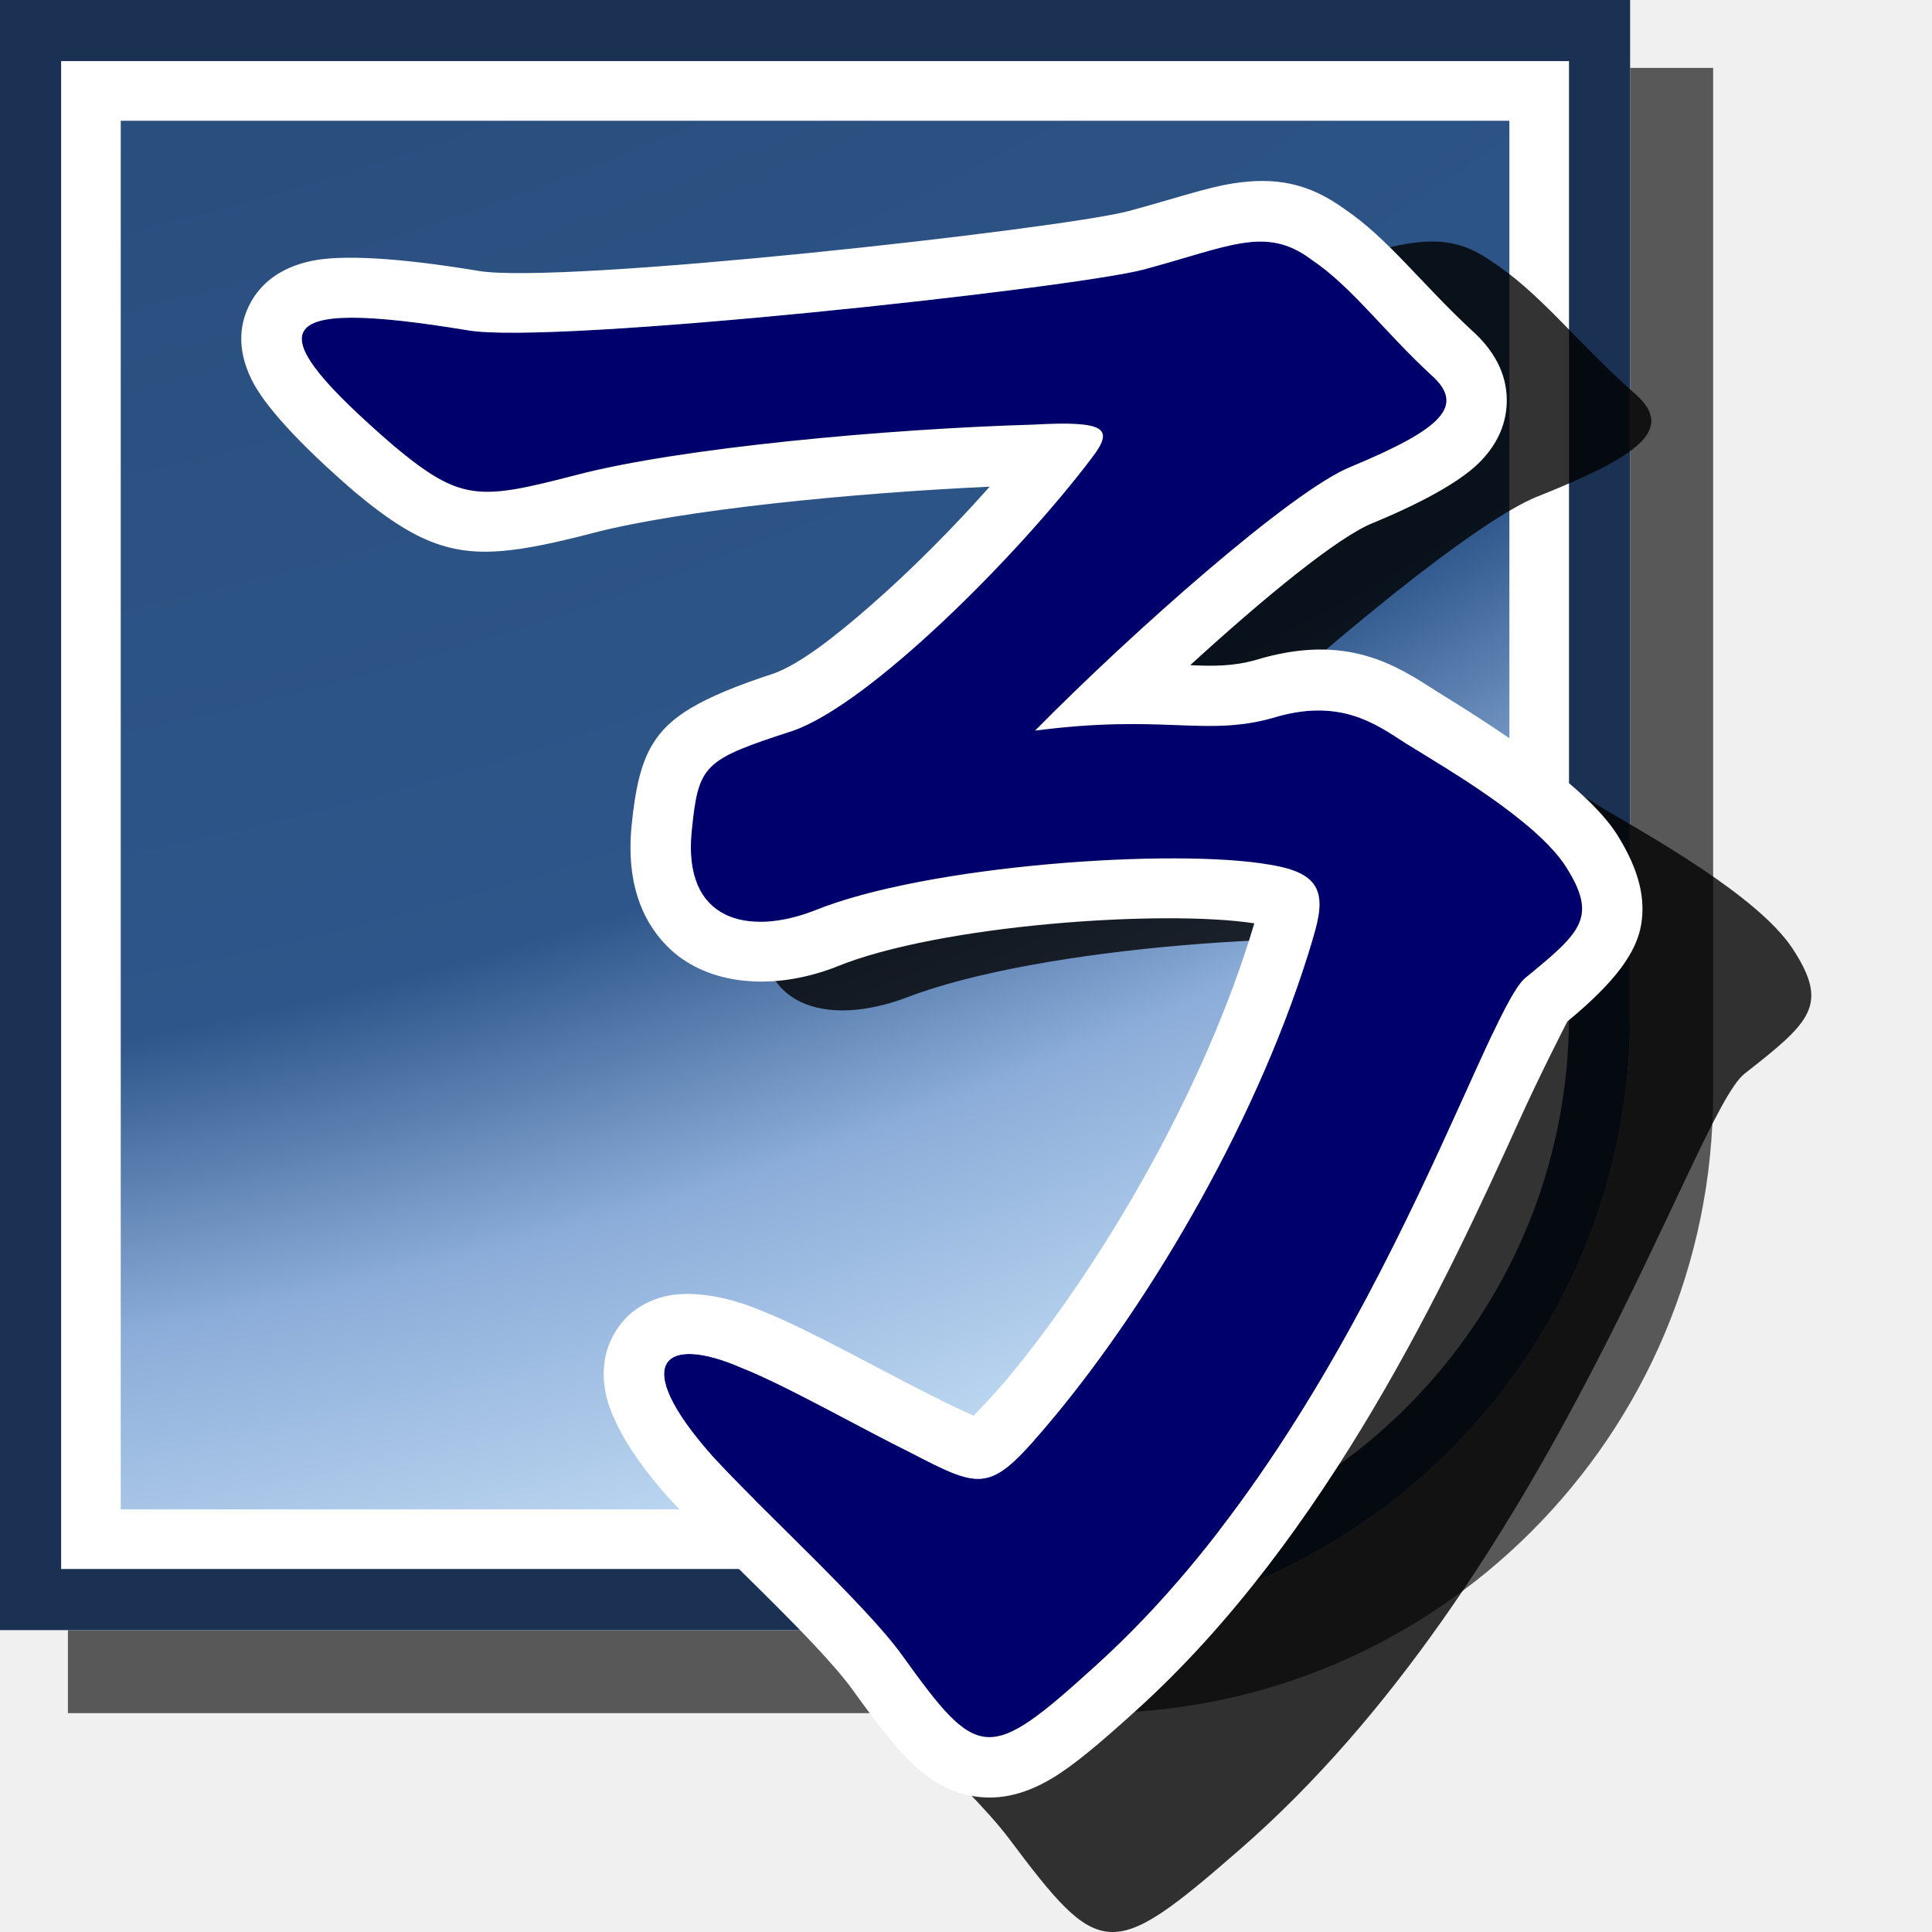
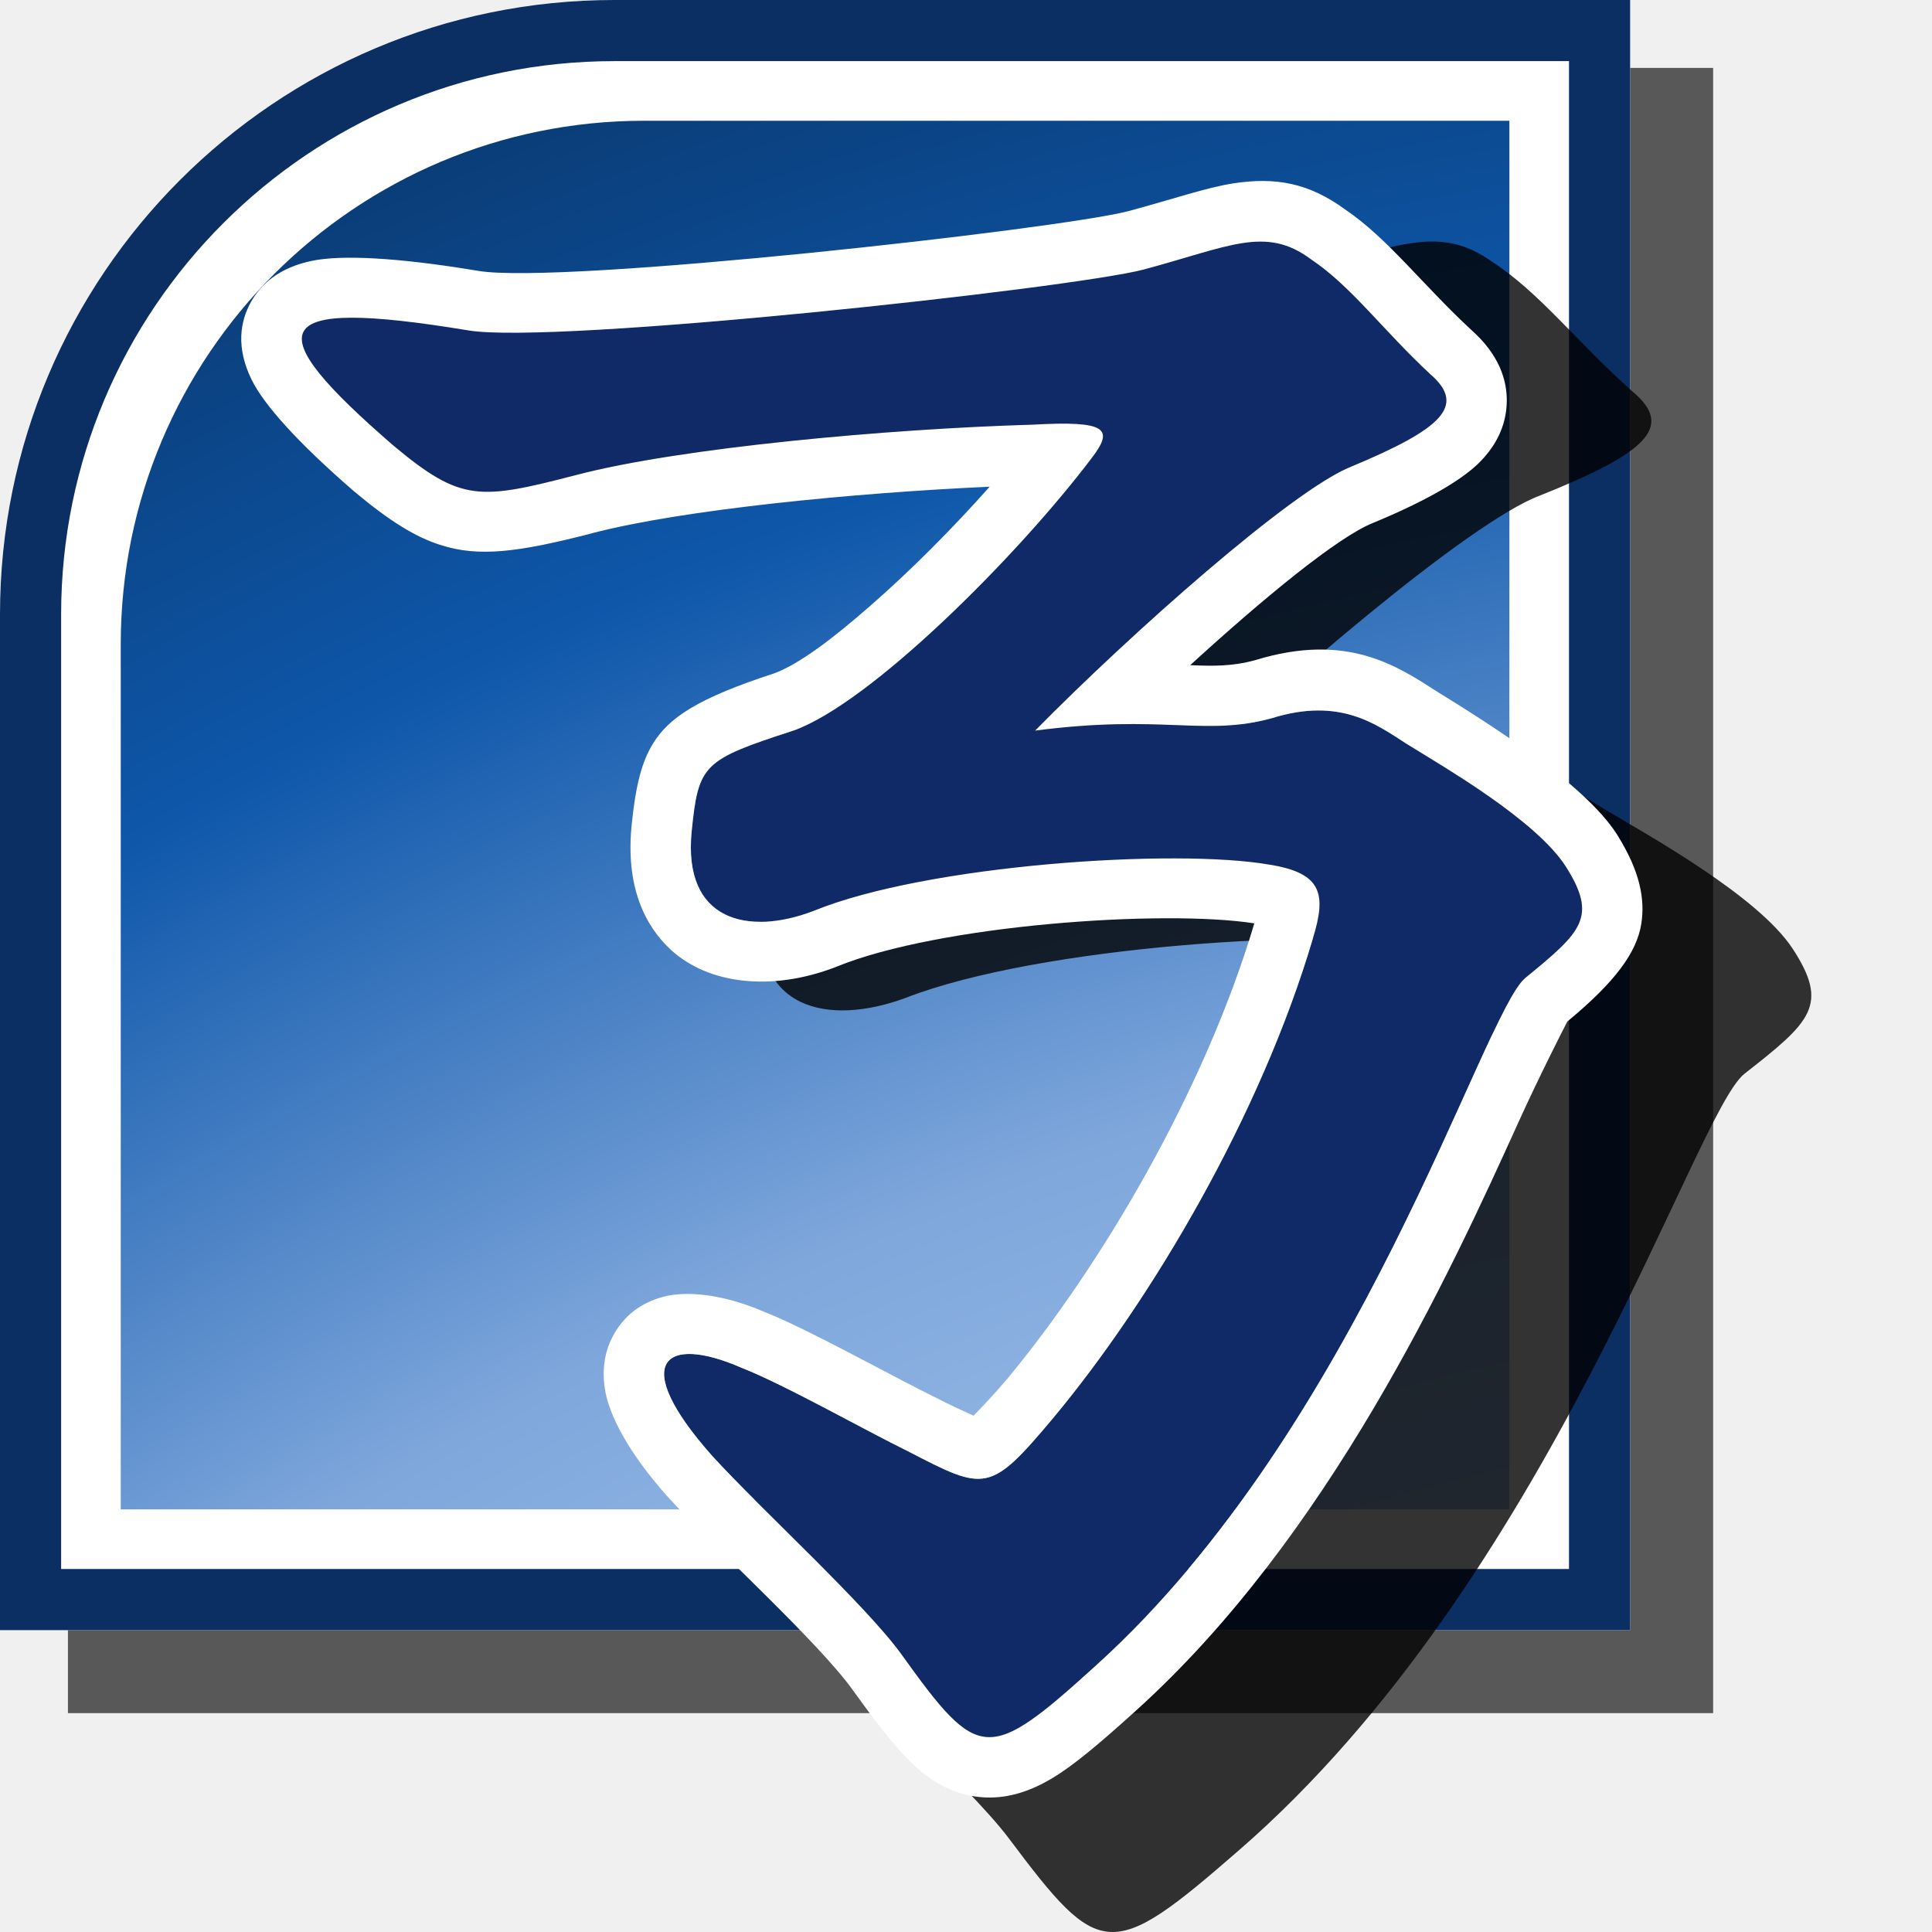
<svg xmlns="http://www.w3.org/2000/svg" width="100%" height="100%" viewBox="0 0 32 32" version="1.1" xml:space="preserve" style="fill-rule:evenodd;clip-rule:evenodd;stroke-linejoin:round;stroke-miterlimit:2;">
  <g transform="matrix(0.0222222,0,0,0.0222222,0,-3.15797e-16)">
    <g id="BackElement" transform="matrix(-1,-1.22465e-16,1.22465e-16,-1,1215,1215)">
-       <g id="Shadow" transform="matrix(1.02102,0,0,1.05077,-61.875,-97.6012)">
+       <g id="Shadow" transform="matrix(-1.02102,-1.25039e-16,1.28682e-16,-1.05077,1164.37,1200.1)">
        <path d="M1201,34L452.612,34C202.809,34 0,231.067 0,473.799L0,1201L1201,1201L1201,34Z" style="fill-opacity:0.63;" />
      </g>
-       <g id="Outline" transform="matrix(1.01166,0,0,1.04113,0,-35.3985)">
+       <g id="Outline" transform="matrix(-1.01166,-1.23893e-16,1.27502e-16,-1.04113,1215,1250.4)">
        <path d="M1201,34L452.612,34C202.809,34 0,231.067 0,473.799L0,1201L1201,1201L1201,34Z" style="fill:white;" />
-         <path d="M1201,34L452.612,34C202.809,34 0,231.067 0,473.799L0,1201L1201,1201L1201,34ZM1155.96,77.763L1155.96,1157.24C1155.96,1157.24 45.037,1157.24 45.037,1157.24C45.038,1157.24 45.038,473.799 45.038,473.799C45.038,255.22 227.666,77.763 452.612,77.763L1155.96,77.763Z" style="fill:rgb(26,49,84);" />
+         <path d="M1201,34L452.612,34C202.809,34 0,231.067 0,473.799L0,1201L1201,1201L1201,34ZM1155.96,77.763L1155.96,1157.24L45.037,1157.24C45.038,1157.24 45.038,473.799 45.038,473.799C45.038,255.22 227.666,77.763 452.612,77.763L1155.96,77.763Z" style="fill:rgb(11,46,99);" />
      </g>
-       <g id="Core" transform="matrix(0.861782,0,0,0.886889,90,59.8458)">
+       <g id="Core" transform="matrix(-0.861782,-1.05538e-16,1.08613e-16,-0.886889,1125,1155.15)">
        <path d="M1201,34L452.612,34C202.809,34 0,231.067 0,473.799L0,1201L1201,1201L1201,34Z" style="fill:url(#_Radial1);" />
      </g>
    </g>
    <g id="TextElement">
      <g id="TextShadow" transform="matrix(76.3556,0,0,67.9081,-21039.4,-60964.1)">
        <path d="M279.547,902.926C280.327,903.628 280.535,903.602 281.653,903.29C282.849,902.952 285.241,902.718 286.905,902.666C287.763,902.614 287.841,902.718 287.581,903.082C286.723,904.304 285.033,906.124 284.149,906.462C283.109,906.826 283.057,906.878 282.979,907.71C282.875,908.828 283.629,909.01 284.383,908.698C285.683,908.126 288.543,907.918 289.635,908.126C290.233,908.23 290.285,908.49 290.129,909.036C289.531,911.22 288.283,913.508 287.139,914.99C286.411,915.926 286.359,915.9 285.475,915.406C284.981,915.146 284.045,914.574 283.551,914.366C282.667,913.95 282.251,914.288 283.213,915.458C283.785,916.134 284.981,917.304 285.397,917.928C286.281,919.254 286.385,919.28 287.633,918.058C290.675,915.094 292.079,909.972 292.573,909.53C293.223,908.958 293.405,908.776 293.041,908.152C292.703,907.58 291.663,906.93 291.195,906.618C290.857,906.384 290.441,906.046 289.661,906.306C288.881,906.54 288.413,906.254 286.931,906.462C288.023,905.266 289.895,903.472 290.571,903.186C291.611,902.718 291.897,902.432 291.481,902.042C290.935,901.496 290.571,900.95 290.103,900.612C289.583,900.196 289.167,900.456 288.179,900.742C287.347,900.976 281.393,901.678 280.405,901.496C278.065,901.08 277.987,901.47 279.547,902.926Z" style="fill-opacity:0.8;fill-rule:nonzero;" />
      </g>
      <g id="Text" transform="matrix(64.7661,0,0,60.0776,-17811.9,-53913.5)">
-         <path d="M279.547,902.926C280.327,903.628 280.535,903.602 281.653,903.29C282.849,902.952 285.241,902.718 286.905,902.666C287.763,902.614 287.841,902.718 287.581,903.082C286.723,904.304 285.033,906.124 284.149,906.462C283.109,906.826 283.057,906.878 282.979,907.71C282.875,908.828 283.629,909.01 284.383,908.698C285.683,908.126 288.543,907.918 289.635,908.126C290.233,908.23 290.285,908.49 290.129,909.036C289.531,911.22 288.283,913.508 287.139,914.99C286.411,915.926 286.359,915.9 285.475,915.406C284.981,915.146 284.045,914.574 283.551,914.366C282.667,913.95 282.251,914.288 283.213,915.458C283.785,916.134 284.981,917.304 285.397,917.928C286.281,919.254 286.385,919.28 287.633,918.058C290.675,915.094 292.079,909.972 292.573,909.53C293.223,908.958 293.405,908.776 293.041,908.152C292.703,907.58 291.663,906.93 291.195,906.618C290.857,906.384 290.441,906.046 289.661,906.306C288.881,906.54 288.413,906.254 286.931,906.462C288.023,905.266 289.895,903.472 290.571,903.186C291.611,902.718 291.897,902.432 291.481,902.042C290.935,901.496 290.571,900.95 290.103,900.612C289.583,900.196 289.167,900.456 288.179,900.742C287.347,900.976 281.393,901.678 280.405,901.496C278.065,901.08 277.987,901.47 279.547,902.926Z" style="fill:rgb(0,0,109);fill-rule:nonzero;" />
-         <path d="M286.408,903.436C285.989,903.945 285.501,904.475 285.035,904.913C284.616,905.308 284.225,905.633 283.93,905.751C283.05,906.06 282.719,906.299 282.534,906.622C282.405,906.847 282.333,907.145 282.288,907.635C282.288,907.635 282.288,907.635 282.288,907.635C282.217,908.396 282.439,908.883 282.741,909.183C283.174,909.61 283.899,909.7 284.632,909.397C284.636,909.395 284.641,909.393 284.645,909.391C285.827,908.871 288.401,908.678 289.454,908.853C288.88,910.93 287.693,913.1 286.606,914.51C286.461,914.695 286.304,914.872 286.223,914.961C286.125,914.914 285.951,914.828 285.795,914.741C285.79,914.738 285.785,914.735 285.78,914.733C285.276,914.467 284.322,913.888 283.812,913.672C283.323,913.444 282.912,913.415 282.663,913.483C282.389,913.558 282.202,913.727 282.086,913.947C281.989,914.13 281.933,914.37 281.988,914.676C282.04,914.96 282.236,915.399 282.693,915.955C282.695,915.957 282.697,915.96 282.7,915.963C283.257,916.621 284.427,917.757 284.833,918.365C285.14,918.826 285.374,919.146 285.579,919.338C285.834,919.576 286.082,919.679 286.335,919.696C286.57,919.712 286.826,919.652 287.12,919.464C287.368,919.306 287.678,919.025 288.099,918.613C290.306,916.463 291.694,913.226 292.496,911.315C292.737,910.742 293.013,910.16 293.056,910.071C293.608,909.579 293.854,909.215 293.907,908.861C293.951,908.563 293.898,908.214 293.629,907.753C293.628,907.752 293.628,907.751 293.627,907.749C293.246,907.104 292.098,906.339 291.566,905.984C291.103,905.664 290.527,905.236 289.463,905.588C289.199,905.666 288.977,905.662 288.716,905.65C289.553,904.825 290.417,904.056 290.825,903.883C290.829,903.881 290.834,903.879 290.839,903.877C291.478,903.59 291.875,903.33 292.068,903.109C292.275,902.873 292.352,902.628 292.359,902.395C292.367,902.115 292.27,901.793 291.944,901.484C291.378,900.916 290.988,900.353 290.5,899.997C290.076,899.663 289.692,899.593 289.21,899.673C288.9,899.725 288.526,899.866 288.002,900.018C287.195,900.243 281.472,900.933 280.522,900.758C280.521,900.757 280.519,900.757 280.518,900.757C279.576,900.589 278.951,900.56 278.616,900.632C278.225,900.717 278.016,900.932 277.906,901.146C277.781,901.389 277.734,901.711 277.914,902.107C278.054,902.416 278.443,902.887 279.092,903.492C279.095,903.495 279.098,903.498 279.102,903.501C279.507,903.866 279.803,904.063 280.094,904.161C280.524,904.308 280.968,904.255 281.827,904.015C281.828,904.015 281.828,904.015 281.829,904.014C282.87,903.72 284.847,903.512 286.408,903.436ZM279.547,902.926C280.327,903.628 280.535,903.602 281.653,903.29C282.849,902.952 285.241,902.718 286.905,902.666C287.763,902.614 287.841,902.718 287.581,903.082C286.723,904.304 285.033,906.124 284.149,906.462C283.109,906.826 283.057,906.878 282.979,907.71C282.875,908.828 283.629,909.01 284.383,908.698C285.683,908.126 288.543,907.918 289.635,908.126C290.233,908.23 290.285,908.49 290.129,909.036C289.531,911.22 288.283,913.508 287.139,914.99C286.411,915.926 286.359,915.9 285.475,915.406C284.981,915.146 284.045,914.574 283.551,914.366C282.667,913.95 282.251,914.288 283.213,915.458C283.785,916.134 284.981,917.304 285.397,917.928C286.281,919.254 286.385,919.28 287.633,918.058C290.675,915.094 292.079,909.972 292.573,909.53C293.223,908.958 293.405,908.776 293.041,908.152C292.703,907.58 291.663,906.93 291.195,906.618C290.857,906.384 290.441,906.046 289.661,906.306C288.881,906.54 288.413,906.254 286.931,906.462C288.023,905.266 289.895,903.472 290.571,903.186C291.611,902.718 291.897,902.432 291.481,902.042C290.935,901.496 290.571,900.95 290.103,900.612C289.583,900.196 289.167,900.456 288.179,900.742C287.347,900.976 281.393,901.678 280.405,901.496C278.065,901.08 277.987,901.47 279.547,902.926Z" style="fill:white;" />
+         <path d="M279.547,902.926C280.327,903.628 280.535,903.602 281.653,903.29C282.849,902.952 285.241,902.718 286.905,902.666C287.763,902.614 287.841,902.718 287.581,903.082C286.723,904.304 285.033,906.124 284.149,906.462C283.109,906.826 283.057,906.878 282.979,907.71C282.875,908.828 283.629,909.01 284.383,908.698C285.683,908.126 288.543,907.918 289.635,908.126C290.233,908.23 290.285,908.49 290.129,909.036C289.531,911.22 288.283,913.508 287.139,914.99C286.411,915.926 286.359,915.9 285.475,915.406C284.981,915.146 284.045,914.574 283.551,914.366C282.667,913.95 282.251,914.288 283.213,915.458C283.785,916.134 284.981,917.304 285.397,917.928C286.281,919.254 286.385,919.28 287.633,918.058C290.675,915.094 292.079,909.972 292.573,909.53C293.223,908.958 293.405,908.776 293.041,908.152C292.703,907.58 291.663,906.93 291.195,906.618C290.857,906.384 290.441,906.046 289.661,906.306C288.881,906.54 288.413,906.254 286.931,906.462C288.023,905.266 289.895,903.472 290.571,903.186C291.611,902.718 291.897,902.432 291.481,902.042C290.935,901.496 290.571,900.95 290.103,900.612C289.583,900.196 289.167,900.456 288.179,900.742C287.347,900.976 281.393,901.678 280.405,901.496C278.065,901.08 277.987,901.47 279.547,902.926Z" style="fill:rgb(16,42,103);fill-rule:nonzero;" />
+         <path d="M286.408,903.436C285.989,903.945 285.501,904.475 285.035,904.913C284.616,905.308 284.225,905.633 283.93,905.751C283.05,906.06 282.719,906.299 282.534,906.622C282.405,906.847 282.333,907.145 282.288,907.635C282.217,908.396 282.439,908.883 282.741,909.183C283.174,909.61 283.899,909.7 284.632,909.397C284.636,909.395 284.641,909.393 284.645,909.391C285.827,908.871 288.401,908.678 289.454,908.853C288.88,910.93 287.693,913.1 286.606,914.51C286.461,914.695 286.304,914.872 286.223,914.961C286.125,914.914 285.951,914.828 285.795,914.741C285.79,914.738 285.785,914.735 285.78,914.733C285.276,914.467 284.322,913.888 283.812,913.672C283.323,913.444 282.912,913.415 282.663,913.483C282.389,913.558 282.202,913.727 282.086,913.947C281.989,914.13 281.933,914.37 281.988,914.676C282.04,914.96 282.236,915.399 282.693,915.955C282.695,915.957 282.697,915.96 282.7,915.963C283.257,916.621 284.427,917.757 284.833,918.365C285.14,918.826 285.374,919.146 285.579,919.338C285.834,919.576 286.082,919.679 286.335,919.696C286.57,919.712 286.826,919.652 287.12,919.464C287.368,919.306 287.678,919.025 288.099,918.613C290.306,916.463 291.694,913.226 292.496,911.315C292.737,910.742 293.013,910.16 293.056,910.071C293.608,909.579 293.854,909.215 293.907,908.861C293.951,908.563 293.898,908.214 293.629,907.753C293.628,907.752 293.628,907.751 293.627,907.749C293.246,907.104 292.098,906.339 291.566,905.984C291.103,905.664 290.527,905.236 289.463,905.588C289.199,905.666 288.977,905.662 288.716,905.65C289.553,904.825 290.417,904.056 290.825,903.883C290.829,903.881 290.834,903.879 290.839,903.877C291.478,903.59 291.875,903.33 292.068,903.109C292.275,902.873 292.352,902.628 292.359,902.395C292.367,902.115 292.27,901.793 291.944,901.484C291.378,900.916 290.988,900.353 290.5,899.997C290.076,899.663 289.692,899.593 289.21,899.673C288.9,899.725 288.526,899.866 288.002,900.018C287.195,900.243 281.472,900.933 280.522,900.758C280.521,900.757 280.519,900.757 280.518,900.757C279.576,900.589 278.951,900.56 278.616,900.632C278.225,900.717 278.016,900.932 277.906,901.146C277.781,901.389 277.734,901.711 277.914,902.107C278.054,902.416 278.443,902.887 279.092,903.492C279.095,903.495 279.098,903.498 279.102,903.501C279.507,903.866 279.803,904.063 280.094,904.161C280.524,904.308 280.968,904.255 281.827,904.015C281.828,904.015 281.828,904.015 281.829,904.014C282.87,903.72 284.847,903.512 286.408,903.436ZM279.547,902.926C280.327,903.628 280.535,903.602 281.653,903.29C282.849,902.952 285.241,902.718 286.905,902.666C287.763,902.614 287.841,902.718 287.581,903.082C286.723,904.304 285.033,906.124 284.149,906.462C283.109,906.826 283.057,906.878 282.979,907.71C282.875,908.828 283.629,909.01 284.383,908.698C285.683,908.126 288.543,907.918 289.635,908.126C290.233,908.23 290.285,908.49 290.129,909.036C289.531,911.22 288.283,913.508 287.139,914.99C286.411,915.926 286.359,915.9 285.475,915.406C284.981,915.146 284.045,914.574 283.551,914.366C282.667,913.95 282.251,914.288 283.213,915.458C283.785,916.134 284.981,917.304 285.397,917.928C286.281,919.254 286.385,919.28 287.633,918.058C290.675,915.094 292.079,909.972 292.573,909.53C293.223,908.958 293.405,908.776 293.041,908.152C292.703,907.58 291.663,906.93 291.195,906.618C290.857,906.384 290.441,906.046 289.661,906.306C288.881,906.54 288.413,906.254 286.931,906.462C288.023,905.266 289.895,903.472 290.571,903.186C291.611,902.718 291.897,902.432 291.481,902.042C290.935,901.496 290.571,900.95 290.103,900.612C289.583,900.196 289.167,900.456 288.179,900.742C287.347,900.976 281.393,901.678 280.405,901.496C278.065,901.08 277.987,901.47 279.547,902.926Z" style="fill:white;" />
      </g>
    </g>
  </g>
  <defs>
    <radialGradient id="_Radial1" cx="0" cy="0" r="1" gradientUnits="userSpaceOnUse" gradientTransform="matrix(-1087.57,-3794.91,3905.47,-1056.78,1725.88,3633.33)">
-       <stop offset="0" style="stop-color:rgb(28,53,85);stop-opacity:1" />
-       <stop offset="0.82" style="stop-color:rgb(46,86,138);stop-opacity:1" />
-       <stop offset="0.88" style="stop-color:rgb(140,173,217);stop-opacity:1" />
-       <stop offset="0.95" style="stop-color:rgb(193,219,243);stop-opacity:1" />
-       <stop offset="1" style="stop-color:rgb(218,240,255);stop-opacity:1" />
+       <stop offset="0" style="stop-color:rgb(218,240,255);stop-opacity:1" />
+       <stop offset="0.28" style="stop-color:rgb(200,225,246);stop-opacity:1" />
+       <stop offset="0.51" style="stop-color:rgb(193,219,243);stop-opacity:1" />
+       <stop offset="0.73" style="stop-color:rgb(127,167,220);stop-opacity:1" />
+       <stop offset="0.87" style="stop-color:rgb(14,87,170);stop-opacity:1" />
+       <stop offset="1" style="stop-color:rgb(9,53,104);stop-opacity:1" />
    </radialGradient>
  </defs>
</svg>
